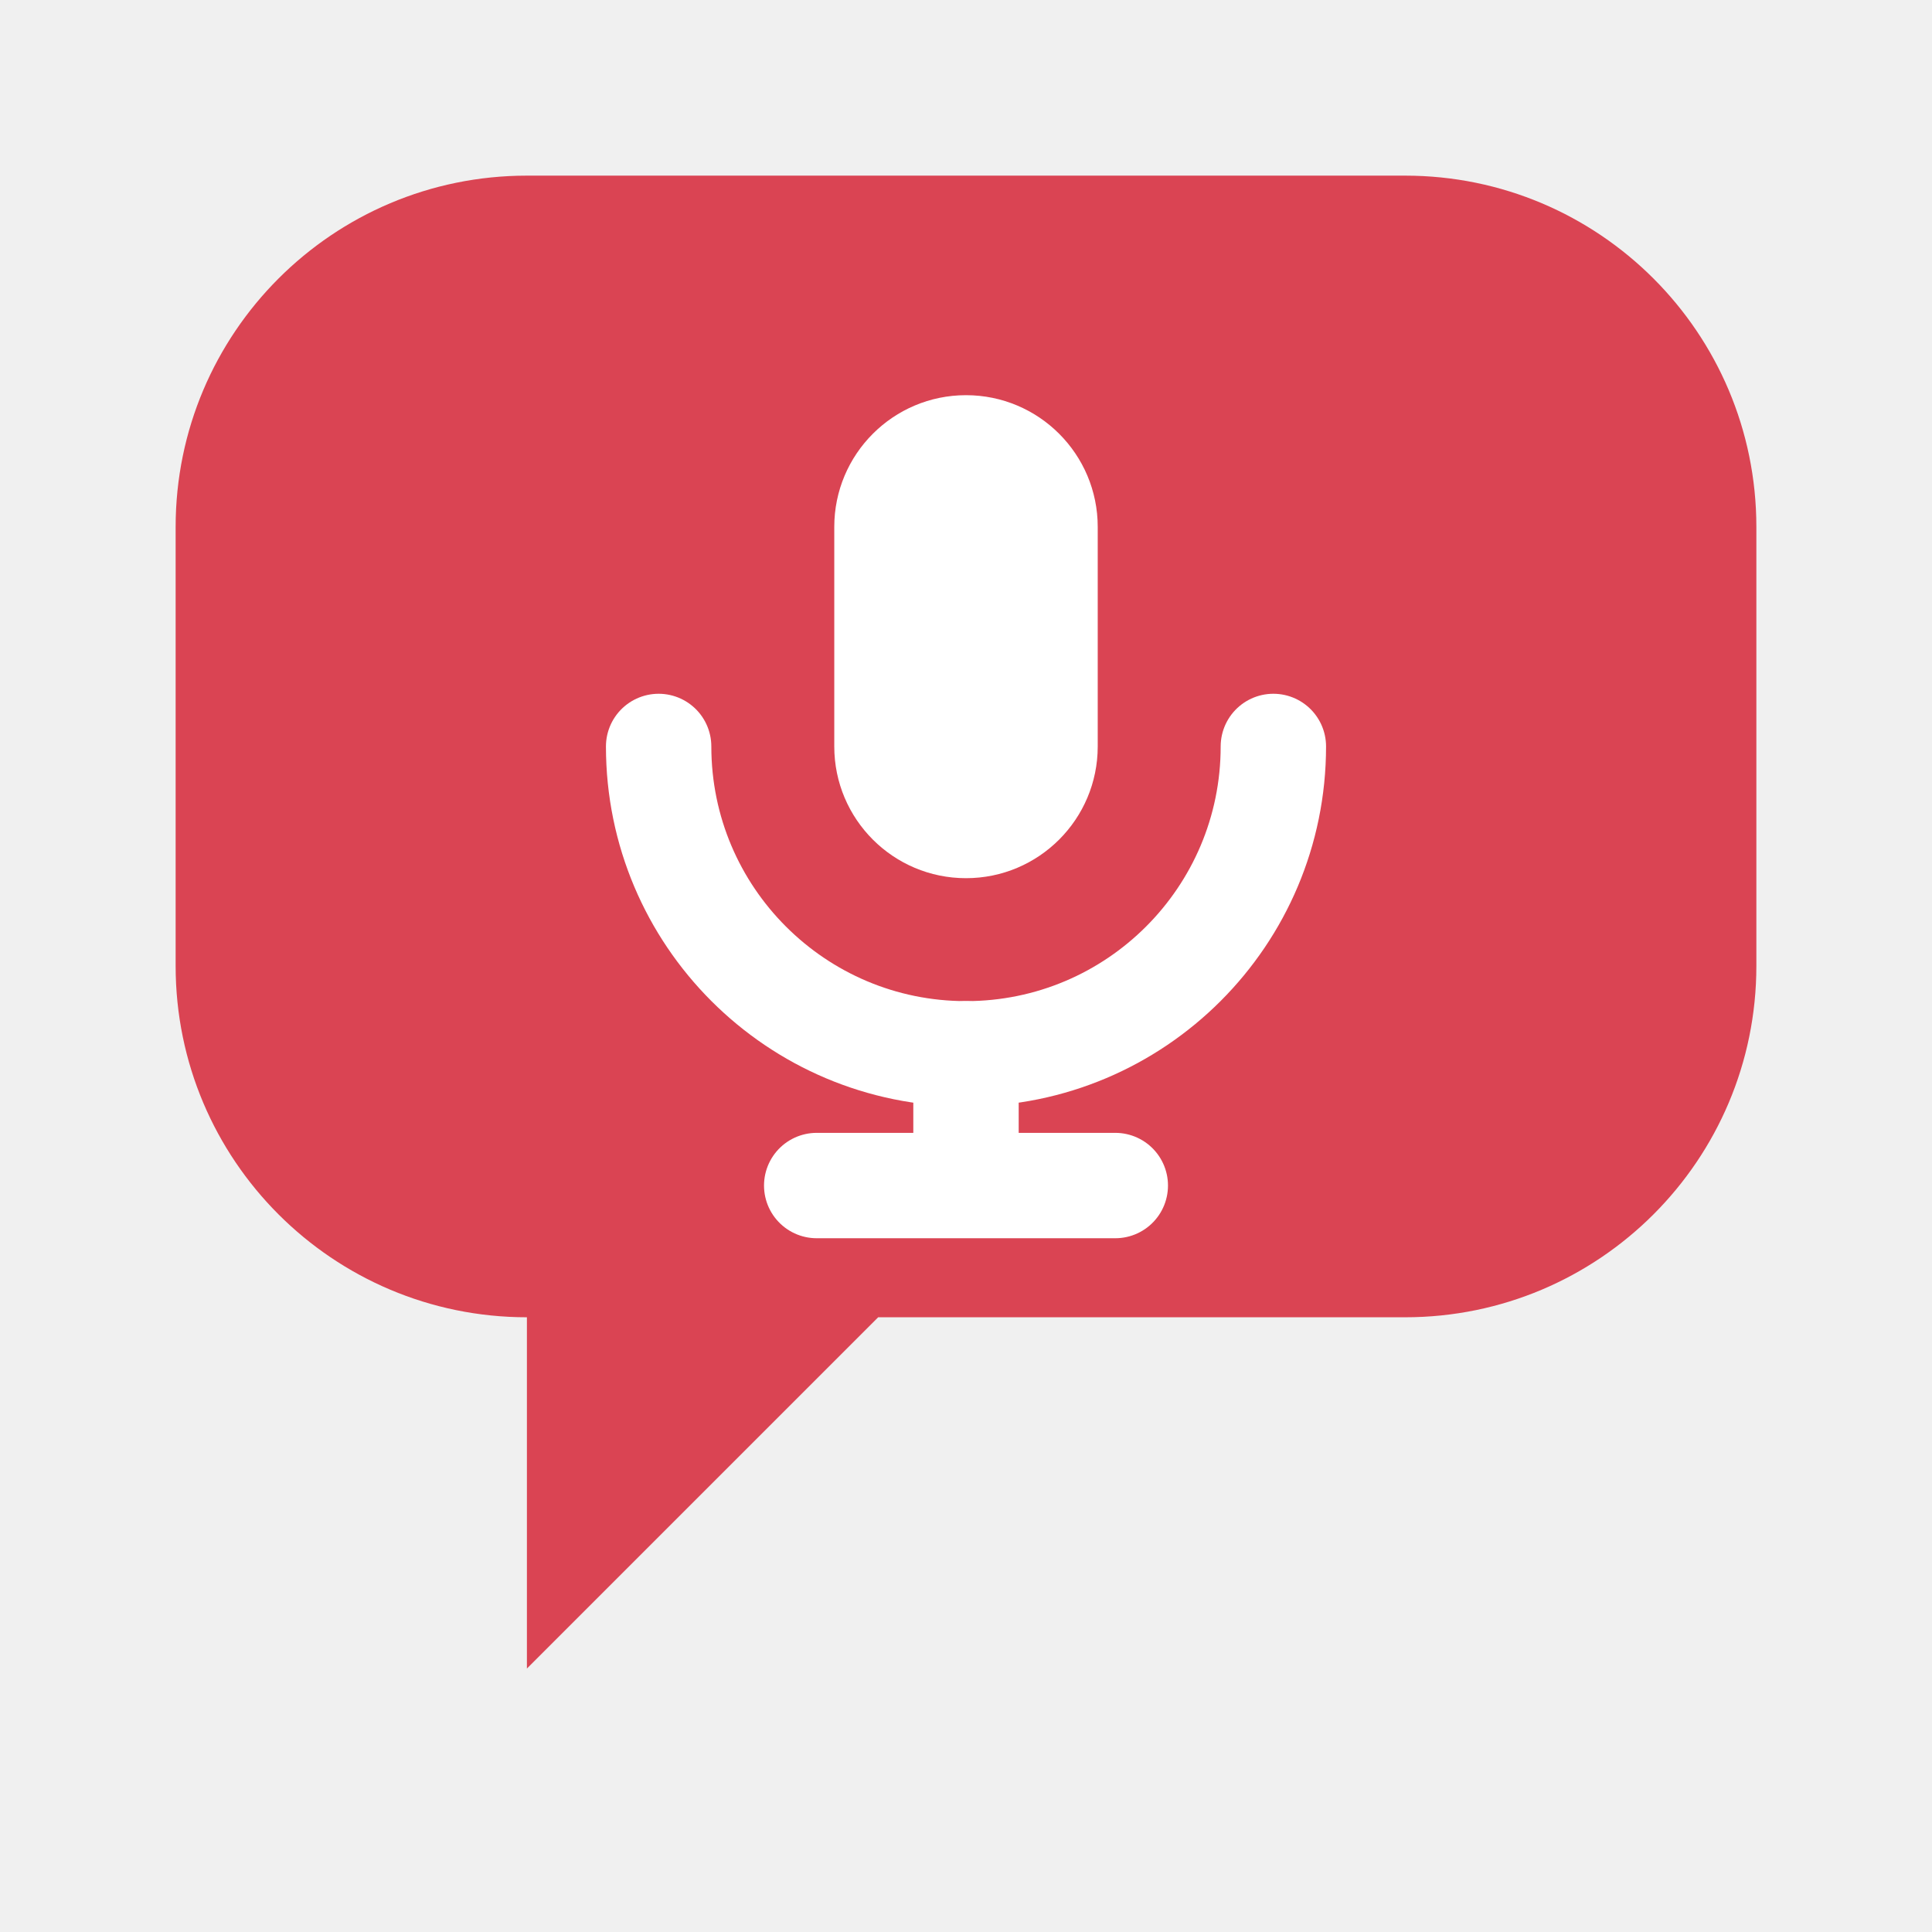
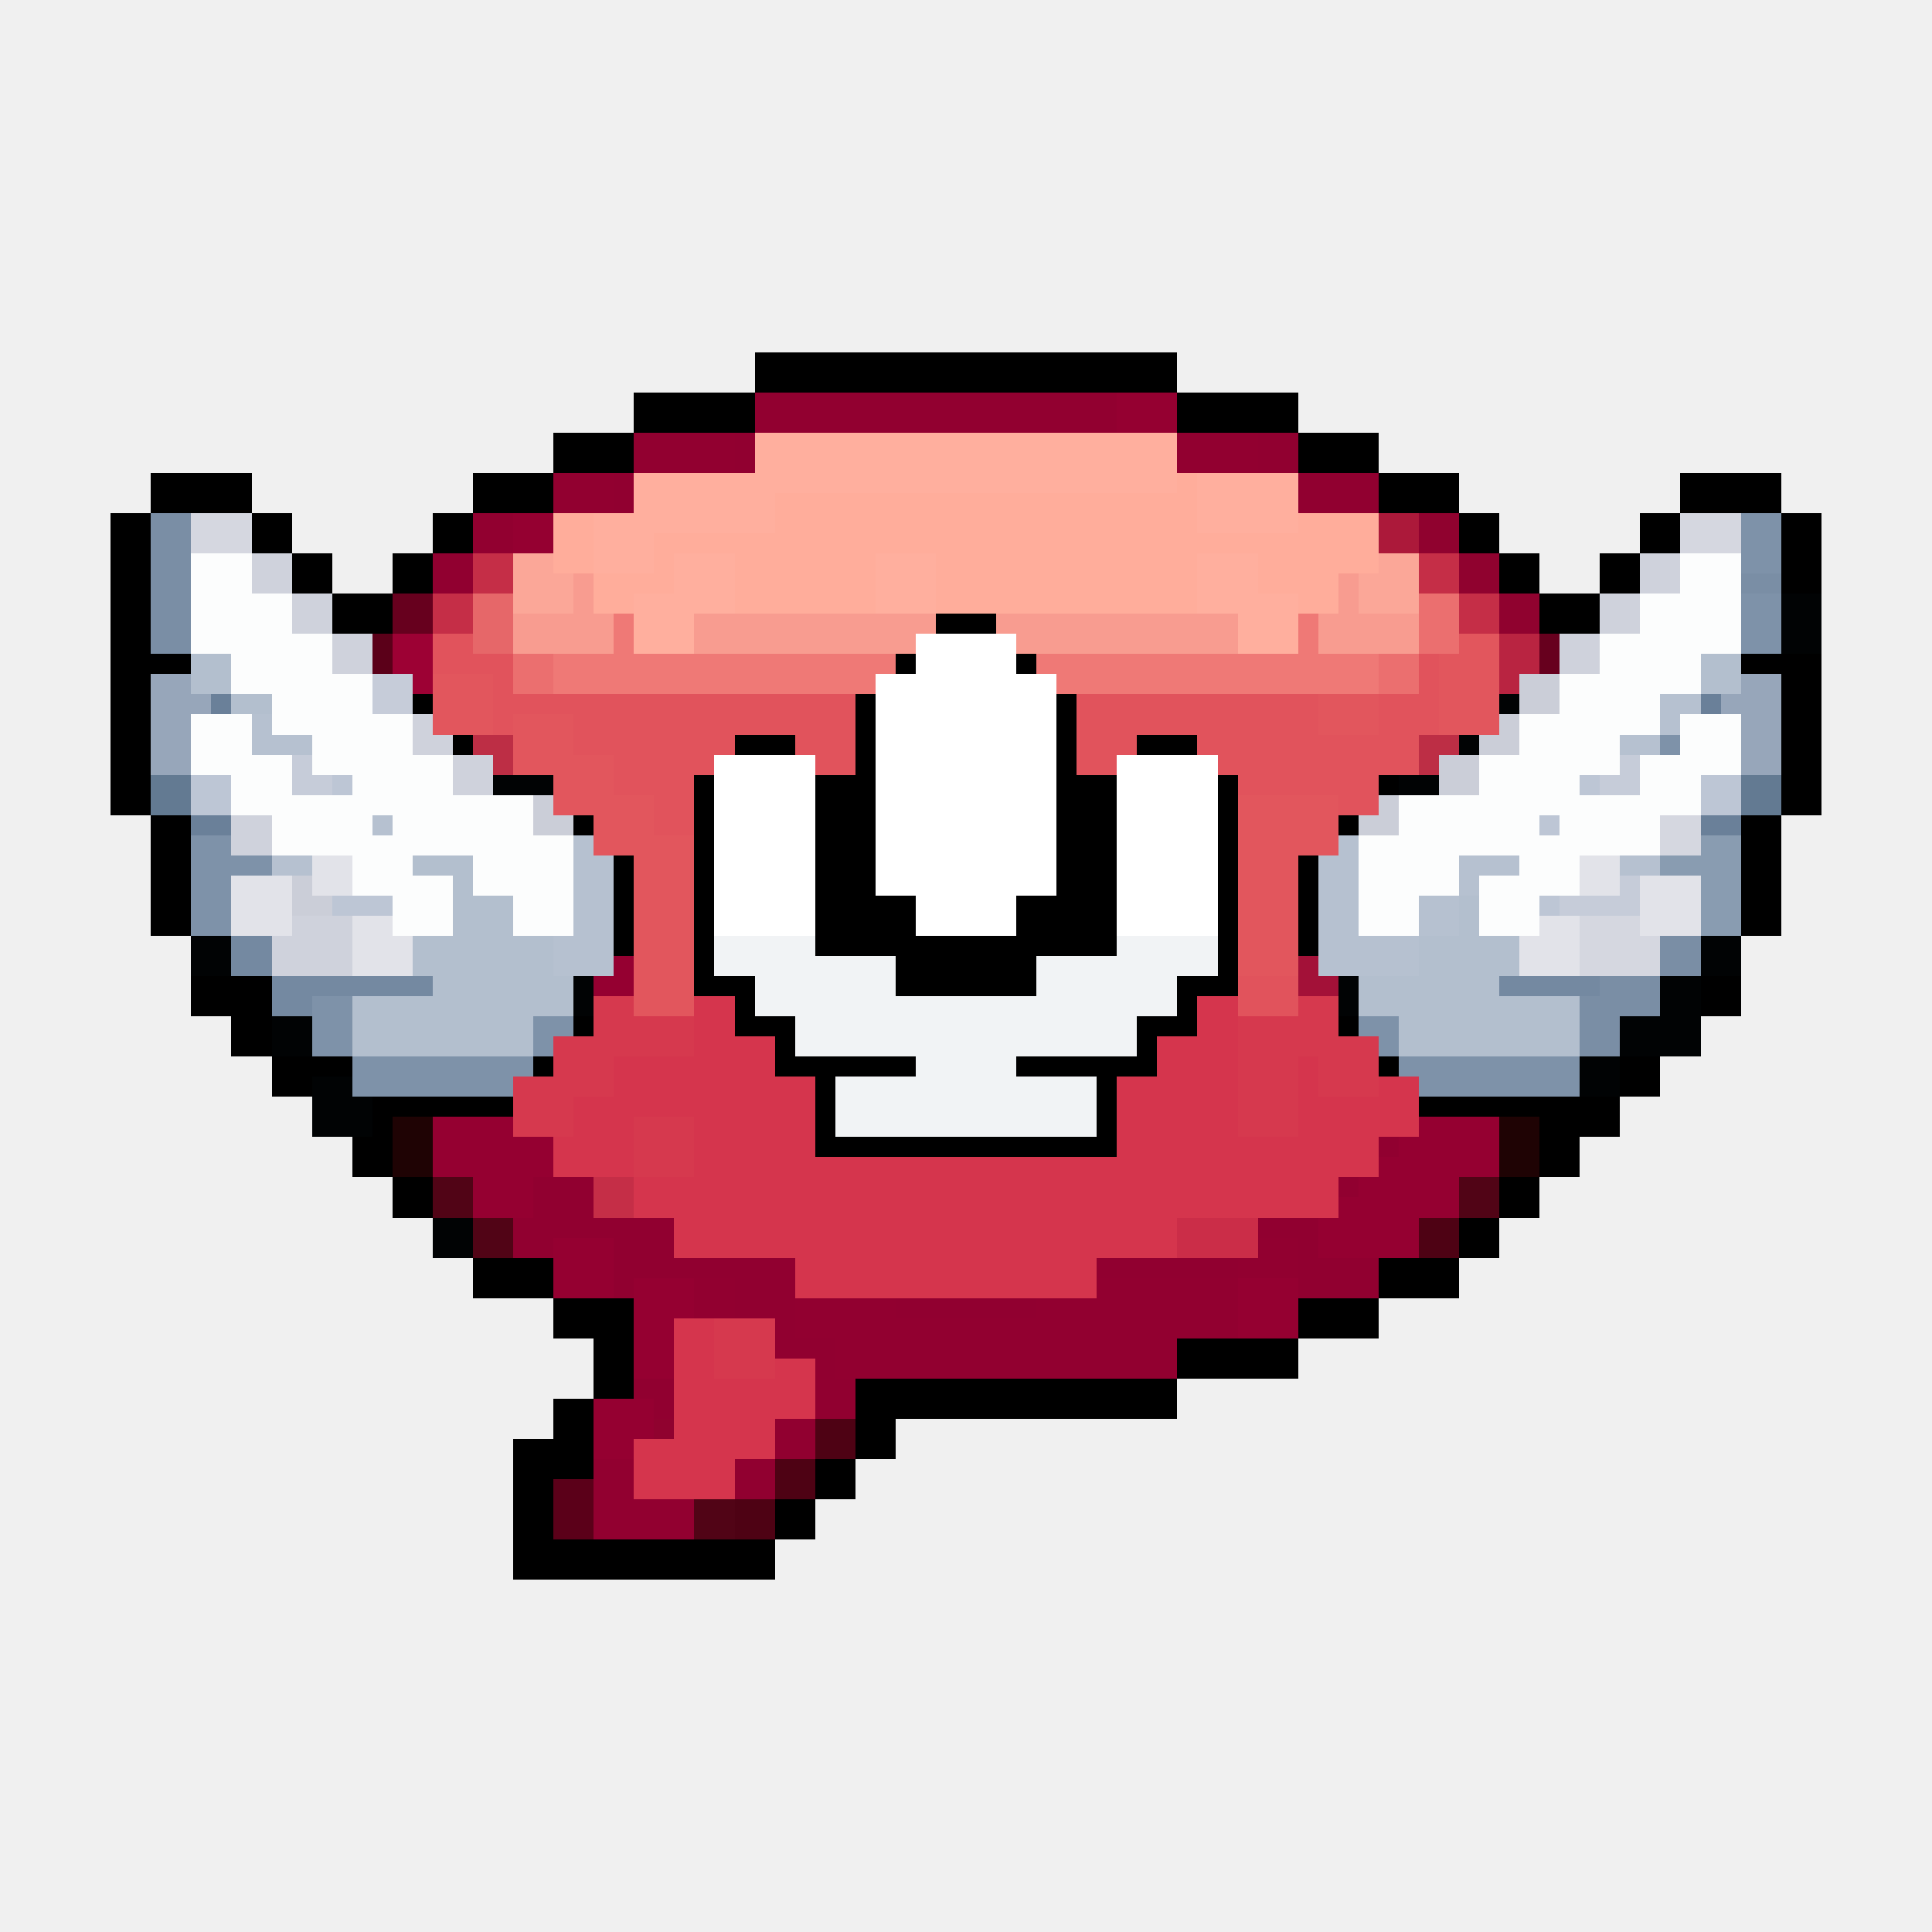
- <svg xmlns="http://www.w3.org/2000/svg" viewBox="0 0 22 22" width="22" height="22">
-   <path d="M6 2 H16 A4 4 0 0 1 20 6 V11 A4 4 0 0 1 16 15 H10 L6 19 V15 A4 4 0 0 1 2 11 V6 A4 4 0 0 1 6 2 Z" fill="#da4453" />
-   <rect x="9.5" y="4.5" width="3" height="5.5" rx="1.5" fill="#ffffff" />
-   <path d="M7.5 8.5 A3.5 3.5 0 0 0 14.5 8.5" fill="none" stroke="#ffffff" stroke-width="1.2" stroke-linecap="round" />
-   <path d="M11 12 V13.5 M9.3 13.5 H12.7" fill="none" stroke="#ffffff" stroke-width="1.2" stroke-linecap="round" />
+ <svg xmlns="http://www.w3.org/2000/svg" viewBox="0 0 48 48" width="48" height="48" shape-rendering="crispEdges" stroke-width="0.5" stroke-linejoin="miter">
+   <path fill="#000000" stroke="#000000" d="M19 9h10v1h-10zM16 10h3v1h-3zM29 10h3v1h-3zM14 11h2v1h-2zM32 11h2v1h-2zM4 12h2v1h-2zM12 12h2v1h-2zM34 12h2v1h-2zM42 12h2v1h-2zM3 13h1v1h-1zM6 13h1v1h-1zM11 13h1v1h-1zM36 13h1v1h-1zM41 13h1v1h-1zM44 13h1v1h-1zM3 14h1v1h-1zM7 14h1v1h-1zM10 14h1v1h-1zM37 14h1v1h-1zM40 14h1v1h-1zM44 14h1v1h-1zM3 15h1v1h-1zM8 15h2v1h-2zM23 15h2v1h-2zM38 15h2v1h-2zM3 16h2v1h-2zM22 16h1v1h-1zM25 16h1v1h-1zM43 16h2v1h-2zM3 17h1v1h-1zM10 17h1v1h-1zM21 17h1v1h-1zM26 17h1v1h-1zM44 17h1v1h-1zM3 18h1v1h-1zM11 18h1v1h-1zM18 18h2v1h-2zM21 18h1v1h-1zM26 18h1v1h-1zM28 18h2v1h-2zM44 18h1v1h-1zM3 19h1v1h-1zM17 19h1v1h-1zM20 19h2v1h-2zM26 19h2v1h-2zM30 19h1v1h-1zM34 19h1v1h-1zM44 19h1v1h-1zM4 20h1v1h-1zM14 20h1v1h-1zM17 20h1v1h-1zM20 20h2v1h-2zM26 20h2v1h-2zM30 20h1v1h-1zM33 20h1v1h-1zM43 20h1v1h-1zM4 21h1v1h-1zM15 21h1v1h-1zM17 21h1v1h-1zM20 21h2v1h-2zM26 21h2v1h-2zM30 21h1v1h-1zM32 21h1v1h-1zM43 21h1v1h-1zM4 22h1v1h-1zM15 22h1v1h-1zM17 22h1v1h-1zM20 22h3v1h-3zM25 22h3v1h-3zM30 22h1v1h-1zM32 22h1v1h-1zM43 22h1v1h-1zM15 23h1v1h-1zM17 23h1v1h-1zM20 23h8v1h-8zM30 23h1v1h-1zM32 23h1v1h-1zM5 24h2v1h-2zM17 24h2v1h-2zM22 24h4v1h-4zM29 24h2v1h-2zM42 24h1v1h-1zM6 25h1v1h-1zM14 25h1v1h-1zM18 25h2v1h-2zM28 25h2v1h-2zM33 25h1v1h-1zM7 26h2v1h-2zM13 26h1v1h-1zM19 26h4v1h-4zM25 26h4v1h-4zM34 26h1v1h-1zM40 26h1v1h-1zM9 27h4v1h-4zM20 27h1v1h-1zM27 27h1v1h-1zM35 27h5v1h-5zM9 28h1v1h-1zM20 28h8v1h-8zM38 28h1v1h-1zM10 29h1v1h-1zM37 29h1v1h-1zM36 30h1v1h-1zM12 31h2v1h-2zM34 31h2v1h-2zM14 32h2v1h-2zM32 32h2v1h-2zM15 33h1v1h-1zM29 33h3v1h-3zM15 34h1v1h-1zM21 34h8v1h-8zM14 35h1v1h-1zM21 35h1v1h-1zM13 36h2v1h-2zM20 36h1v1h-1zM13 37h1v1h-1zM19 37h1v1h-1zM13 38h6v1h-6z" />
+   <path fill="#010304" stroke="#010304" d="M44 15h1v1h-1zM37 17h1v1h-1zM36 18h1v1h-1zM12 19h2v1h-2zM35 19h1v1h-1zM5 23h1v1h-1zM42 23h1v1h-1zM14 24h1v1h-1zM33 24h1v1h-1zM41 24h1v1h-1zM7 25h1v1h-1zM40 25h2v1h-2zM39 26h1v1h-1zM8 27h1v1h-1zM11 30h1v1h-1z" />
+   <path fill="#1f0304" stroke="#1f0304" d="M10 28h1v1h-1zM37 28h1v1h-1z" />
+   <path fill="#4e0214" stroke="#4e0214" d="M35 30h1v1h-1zM20 35h1v1h-1zM19 36h1v1h-1zM18 37h1v1h-1z" />
+   <path fill="#510416" stroke="#510416" d="M11 29h1v1h-1zM36 29h1v1h-1zM12 30h1v1h-1zM17 37h1v1h-1z" />
+   <path fill="#5b0019" stroke="#5b0019" d="M9 16h1v1h-1zM14 37h1v1h-1z" />
+   <path fill="#637a92" stroke="#637a92" d="M4 19h1v1h-1zM43 19h1v1h-1z" />
+   <path fill="#67001e" stroke="#67001e" d="M10 15h1v1h-1zM38 16h1v1h-1z" />
+   <path fill="#6a8099" stroke="#6a8099" d="M5 17h1v1h-1zM42 17h1v1h-1zM5 20h1v1h-1zM42 20h1v1h-1z" />
+   <path fill="#7489a1" stroke="#7489a1" d="M6 23h1v1h-1zM7 24h4v1h-4zM37 24h3v1h-3z" />
+   <path fill="#7a8ea5" stroke="#7a8ea5" d="M4 13h1v1h-1zM4 14h1v1h-1zM43 14h1v1h-1zM4 15h1v1h-1zM41 23h1v1h-1zM40 24h1v1h-1zM39 25h1v1h-1z" />
+   <path fill="#7e92a9" stroke="#7e92a9" d="M43 13h1v1h-1zM43 15h1v1h-1zM41 18h1v1h-1zM5 21h2v1h-2zM5 22h1v1h-1zM8 25h1v1h-1zM13 25h1v1h-1zM34 25h1v1h-1zM9 26h4v1h-4zM35 26h4v1h-4z" />
+   <path fill="#899cb1" stroke="#899cb1" d="M41 21h2v1h-2zM42 22h1v1h-1z" />
+   <path fill="#90022f" stroke="#90022f" d="M35 13h1v1h-1zM36 14h1v1h-1zM37 15h1v1h-1zM16 35h1v1h-1z" />
+   <path fill="#910030" stroke="#910030" d="M18 11h1v1h-1zM31 11h1v1h-1zM15 12h1v1h-1zM32 12h2v1h-2zM11 14h1v1h-1zM34 28h1v1h-1zM13 29h2v1h-2zM33 29h1v1h-1zM13 30h4v1h-4zM31 30h2v1h-2zM15 31h5v1h-5zM27 31h4v1h-4zM32 31h2v1h-2zM18 32h2v1h-2zM22 32h4v1h-4zM19 33h2v1h-2zM16 34h1v1h-1zM20 34h1v1h-1zM19 35h1v1h-1zM18 36h1v1h-1z" />
+   <path fill="#920030" stroke="#920030" d="M19 10h9v1h-9zM16 11h2v1h-2zM29 11h2v1h-2zM14 12h1v1h-1zM12 13h1v1h-1zM31 31h1v1h-1zM17 32h1v1h-1zM20 32h2v1h-2zM26 32h5v1h-5zM21 33h8v1h-8zM15 36h1v1h-1zM15 37h2v1h-2z" />
+   <path fill="#950031" stroke="#950031" d="M28 10h1v1h-1zM13 13h1v1h-1zM15 24h1v1h-1zM11 28h3v1h-3zM35 28h2v1h-2zM12 29h1v1h-1zM34 29h2v1h-2zM33 30h2v1h-2zM14 31h1v1h-1zM16 32h1v1h-1zM31 32h1v1h-1zM16 33h1v1h-1zM15 35h1v1h-1z" />
+   <path fill="#97a6ba" stroke="#97a6ba" d="M4 17h1v1h-1zM43 17h1v1h-1zM4 18h1v1h-1zM43 18h1v1h-1z" />
+   <path fill="#9d0134" stroke="#9d0134" d="M10 16h1v1h-1z" />
+   <path fill="#a31138" stroke="#a31138" d="M32 24h1v1h-1z" />
+   <path fill="#ac193a" stroke="#ac193a" d="M34 13h1v1h-1z" />
+   <path fill="#b3bfce" stroke="#b3bfce" d="M5 16h1v1h-1zM42 16h1v1h-1zM6 17h1v1h-1zM10 21h2v1h-2zM11 22h2v1h-2zM36 22h1v1h-1zM10 23h4v1h-4zM35 23h3v1h-3zM11 24h3v1h-3zM34 24h3v1h-3zM9 25h4v1h-4zM35 25h4v1h-4z" />
+   <path fill="#b6c1d0" stroke="#b6c1d0" d="M41 17h1v1h-1zM6 18h2v1h-2zM40 18h1v1h-1zM9 20h1v1h-1zM7 21h1v1h-1zM14 21h1v1h-1zM33 21h1v1h-1zM36 21h2v1h-2zM40 21h1v1h-1zM14 22h1v1h-1zM33 22h1v1h-1zM35 22h1v1h-1zM14 23h1v1h-1zM33 23h2v1h-2z" />
+   <path fill="#b92441" stroke="#b92441" d="M37 16h1v1h-1z" />
+   <path fill="#bd2e45" stroke="#bd2e45" d="M12 18h1v1h-1zM35 18h1v1h-1z" />
+   <path fill="#bdc6d5" stroke="#bdc6d5" d="M5 19h1v1h-1zM8 19h1v1h-1zM39 19h1v1h-1zM42 19h1v1h-1zM38 20h1v1h-1zM8 22h2v1h-2zM38 22h1v1h-1z" />
+   <path fill="#c52e47" stroke="#c52e47" d="M12 14h1v1h-1zM35 14h1v1h-1zM11 15h1v1h-1zM36 15h1v1h-1zM15 29h1v1h-1z" />
+   <path fill="#c6ccd9" stroke="#c6ccd9" d="M9 17h1v1h-1zM7 19h1v1h-1zM40 19h1v1h-1zM39 22h2v1h-2z" />
+   <path fill="#cb2d48" stroke="#cb2d48" d="M29 30h2v1h-2z" />
+   <path fill="#cbced8" stroke="#cbced8" d="M38 17h1v1h-1zM37 18h1v1h-1zM36 19h1v1h-1zM13 20h1v1h-1zM34 20h1v1h-1zM7 22h1v1h-1z" />
+   <path fill="#cfd2dc" stroke="#cfd2dc" d="M6 14h1v1h-1zM41 14h1v1h-1zM7 15h1v1h-1zM40 15h1v1h-1zM8 16h1v1h-1zM39 16h1v1h-1zM10 18h1v1h-1zM11 19h1v1h-1zM6 20h1v1h-1zM7 23h2v1h-2z" />
+   <path fill="#d5354d" stroke="#d5354d" d="M17 25h1v1h-1zM30 25h1v1h-1zM15 26h4v1h-4zM29 26h2v1h-2zM32 26h1v1h-1zM14 27h6v1h-6zM28 27h3v1h-3zM32 27h3v1h-3zM14 28h2v1h-2zM17 28h3v1h-3zM28 28h6v1h-6zM16 29h17v1h-17zM17 30h12v1h-12zM20 31h7v1h-7zM17 33h1v1h-1zM17 34h3v1h-3zM17 35h2v1h-2zM16 36h2v1h-2z" />
+   <path fill="#d5d7e0" stroke="#d5d7e0" d="M5 13h1v1h-1zM42 13h1v1h-1zM41 20h1v1h-1zM39 23h2v1h-2z" />
+   <path fill="#d6394e" stroke="#d6394e" d="M15 25h2v1h-2zM31 25h2v1h-2zM14 26h1v1h-1zM31 26h1v1h-1zM33 26h1v1h-1zM13 27h1v1h-1zM31 27h1v1h-1zM16 28h1v1h-1zM18 33h1v1h-1z" />
+   <path fill="#e1535c" stroke="#e1535c" d="M11 16h2v1h-2zM35 16h1v1h-1zM12 17h9v1h-9zM27 17h6v1h-6zM34 17h2v1h-2zM14 18h4v1h-4zM20 18h1v1h-1zM27 18h1v1h-1zM30 18h5v1h-5zM15 19h2v1h-2zM31 19h3v1h-3zM16 20h1v1h-1zM31 24h1v1h-1z" />
+   <path fill="#e2565d" stroke="#e2565d" d="M36 16h1v1h-1zM11 17h1v1h-1zM33 17h1v1h-1zM36 17h1v1h-1zM13 18h1v1h-1zM14 19h1v1h-1zM15 20h1v1h-1zM31 20h2v1h-2zM16 21h1v1h-1zM31 21h1v1h-1zM16 22h1v1h-1zM31 22h1v1h-1zM16 23h1v1h-1zM31 23h1v1h-1zM16 24h1v1h-1z" />
+   <path fill="#e2e3e9" stroke="#e2e3e9" d="M8 21h1v1h-1zM39 21h1v1h-1zM6 22h1v1h-1zM41 22h1v1h-1zM9 23h1v1h-1zM38 23h1v1h-1z" />
+   <path fill="#e66769" stroke="#e66769" d="M12 15h1v1h-1z" />
+   <path fill="#eb6f6f" stroke="#eb6f6f" d="M35 15h1v1h-1zM13 16h1v1h-1zM34 16h1v1h-1z" />
+   <path fill="#ef7976" stroke="#ef7976" d="M15 15h1v1h-1zM32 15h1v1h-1zM14 16h8v1h-8zM26 16h8v1h-8z" />
+   <path fill="#f1f3f5" stroke="#f1f3f5" d="M18 23h2v1h-2zM28 23h2v1h-2zM19 24h3v1h-3zM26 24h3v1h-3zM20 25h8v1h-8zM23 26h2v1h-2zM21 27h6v1h-6z" />
+   <path fill="#f89c90" stroke="#f89c90" d="M14 14h1v1h-1zM33 14h1v1h-1zM13 15h2v1h-2zM17 15h6v1h-6zM25 15h6v1h-6zM33 15h2v1h-2z" />
+   <path fill="#fba798" stroke="#fba798" d="M13 14h1v1h-1zM34 14h1v1h-1z" />
+   <path fill="#fcfdfd" stroke="#fcfdfd" d="M5 14h1v1h-1zM42 14h1v1h-1zM5 15h2v1h-2zM41 15h2v1h-2zM6 16h2v1h-2zM40 16h2v1h-2zM7 17h2v1h-2zM39 17h2v1h-2zM5 18h1v1h-1zM8 18h2v1h-2zM38 18h2v1h-2zM42 18h1v1h-1zM6 19h1v1h-1zM9 19h2v1h-2zM37 19h2v1h-2zM41 19h1v1h-1zM7 20h2v1h-2zM10 20h3v1h-3zM35 20h3v1h-3zM39 20h2v1h-2zM9 21h1v1h-1zM12 21h2v1h-2zM34 21h2v1h-2zM38 21h1v1h-1zM10 22h1v1h-1zM13 22h1v1h-1zM34 22h1v1h-1zM37 22h1v1h-1z" />
+   <path fill="#ffad9b" stroke="#ffad9b" d="M19 12h11v1h-11zM14 13h1v1h-1zM16 13h18v1h-18zM15 14h2v1h-2zM18 14h4v1h-4zM23 14h7v1h-7zM31 14h2v1h-2z" />
+   <path fill="#ffaf9e" stroke="#ffaf9e" d="M19 11h10v1h-10zM16 12h3v1h-3zM30 12h2v1h-2zM15 13h1v1h-1zM17 14h1v1h-1zM22 14h1v1h-1zM30 14h1v1h-1zM16 15h1v1h-1zM31 15h1v1h-1z" />
+   <path fill="#ffffff" stroke="#ffffff" d="M23 16h2v1h-2zM22 17h4v1h-4zM22 18h4v1h-4zM18 19h2v1h-2zM22 19h4v1h-4zM28 19h2v1h-2zM18 20h2v1h-2zM22 20h4v1h-4zM28 20h2v1h-2zM18 21h2v1h-2zM22 21h4v1h-4zM28 21h2v1h-2zM18 22h2v1h-2zM23 22h2v1h-2zM28 22h2v1h-2z" />
</svg>
